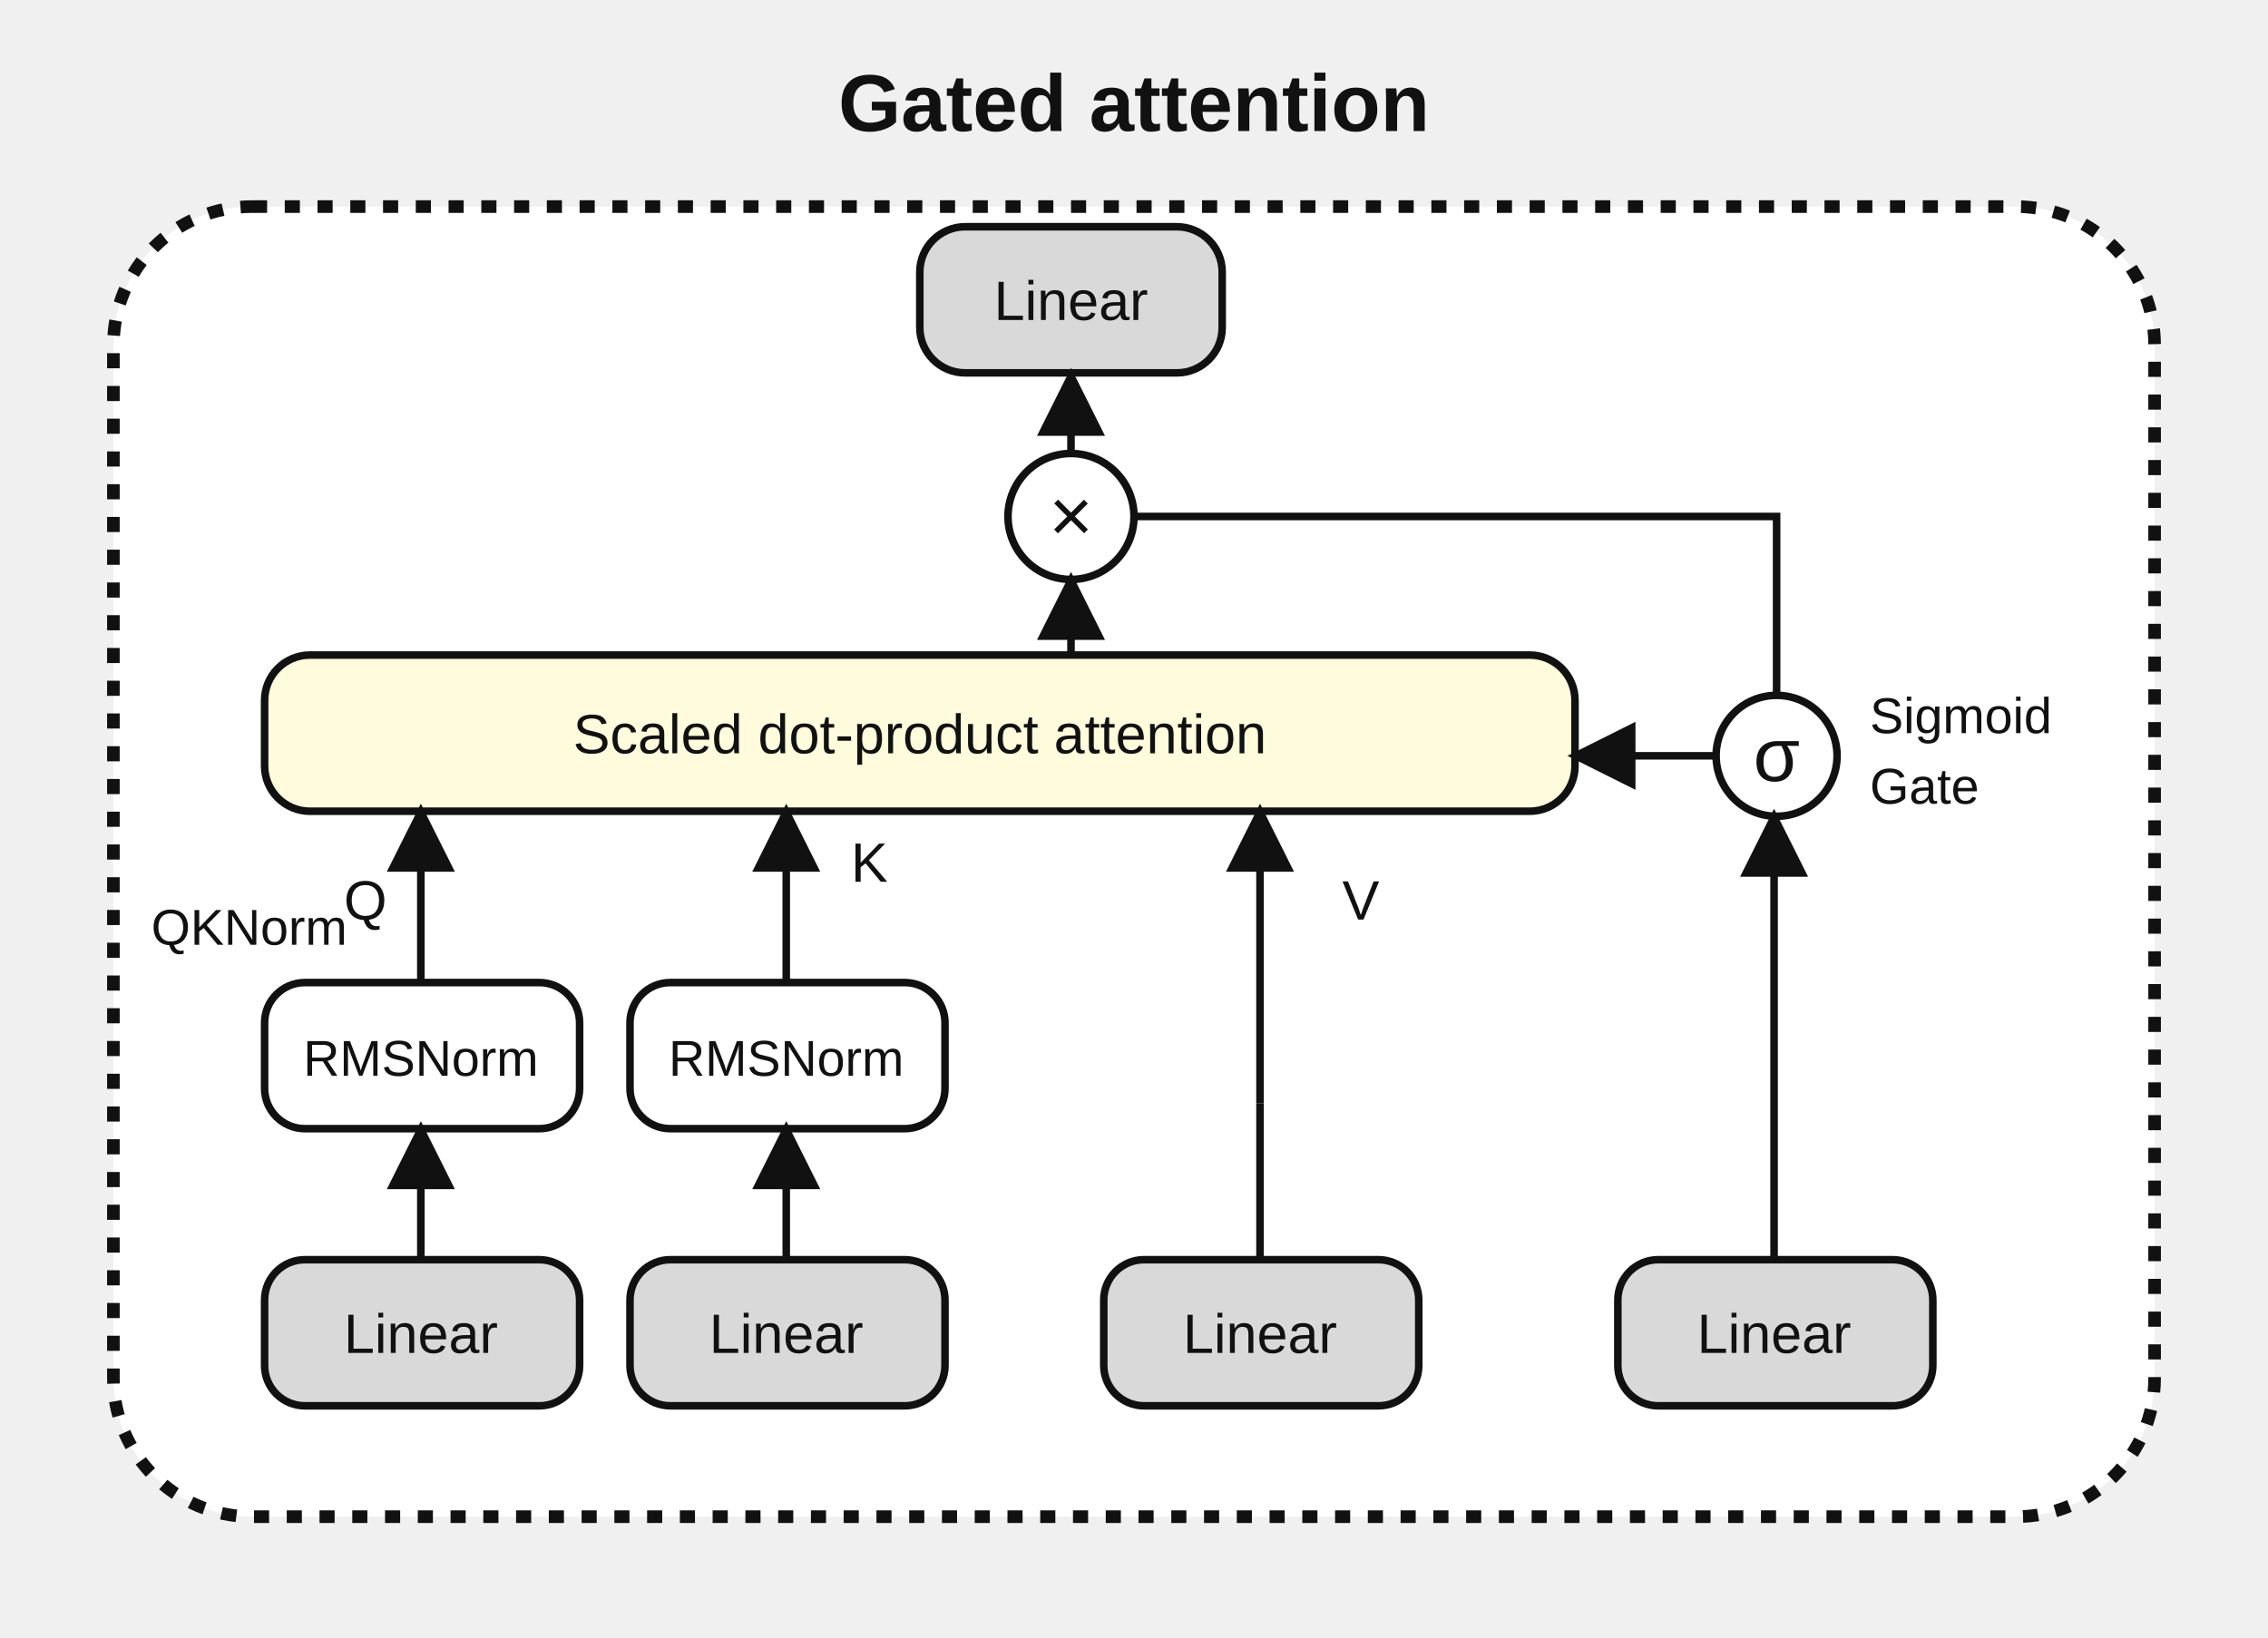
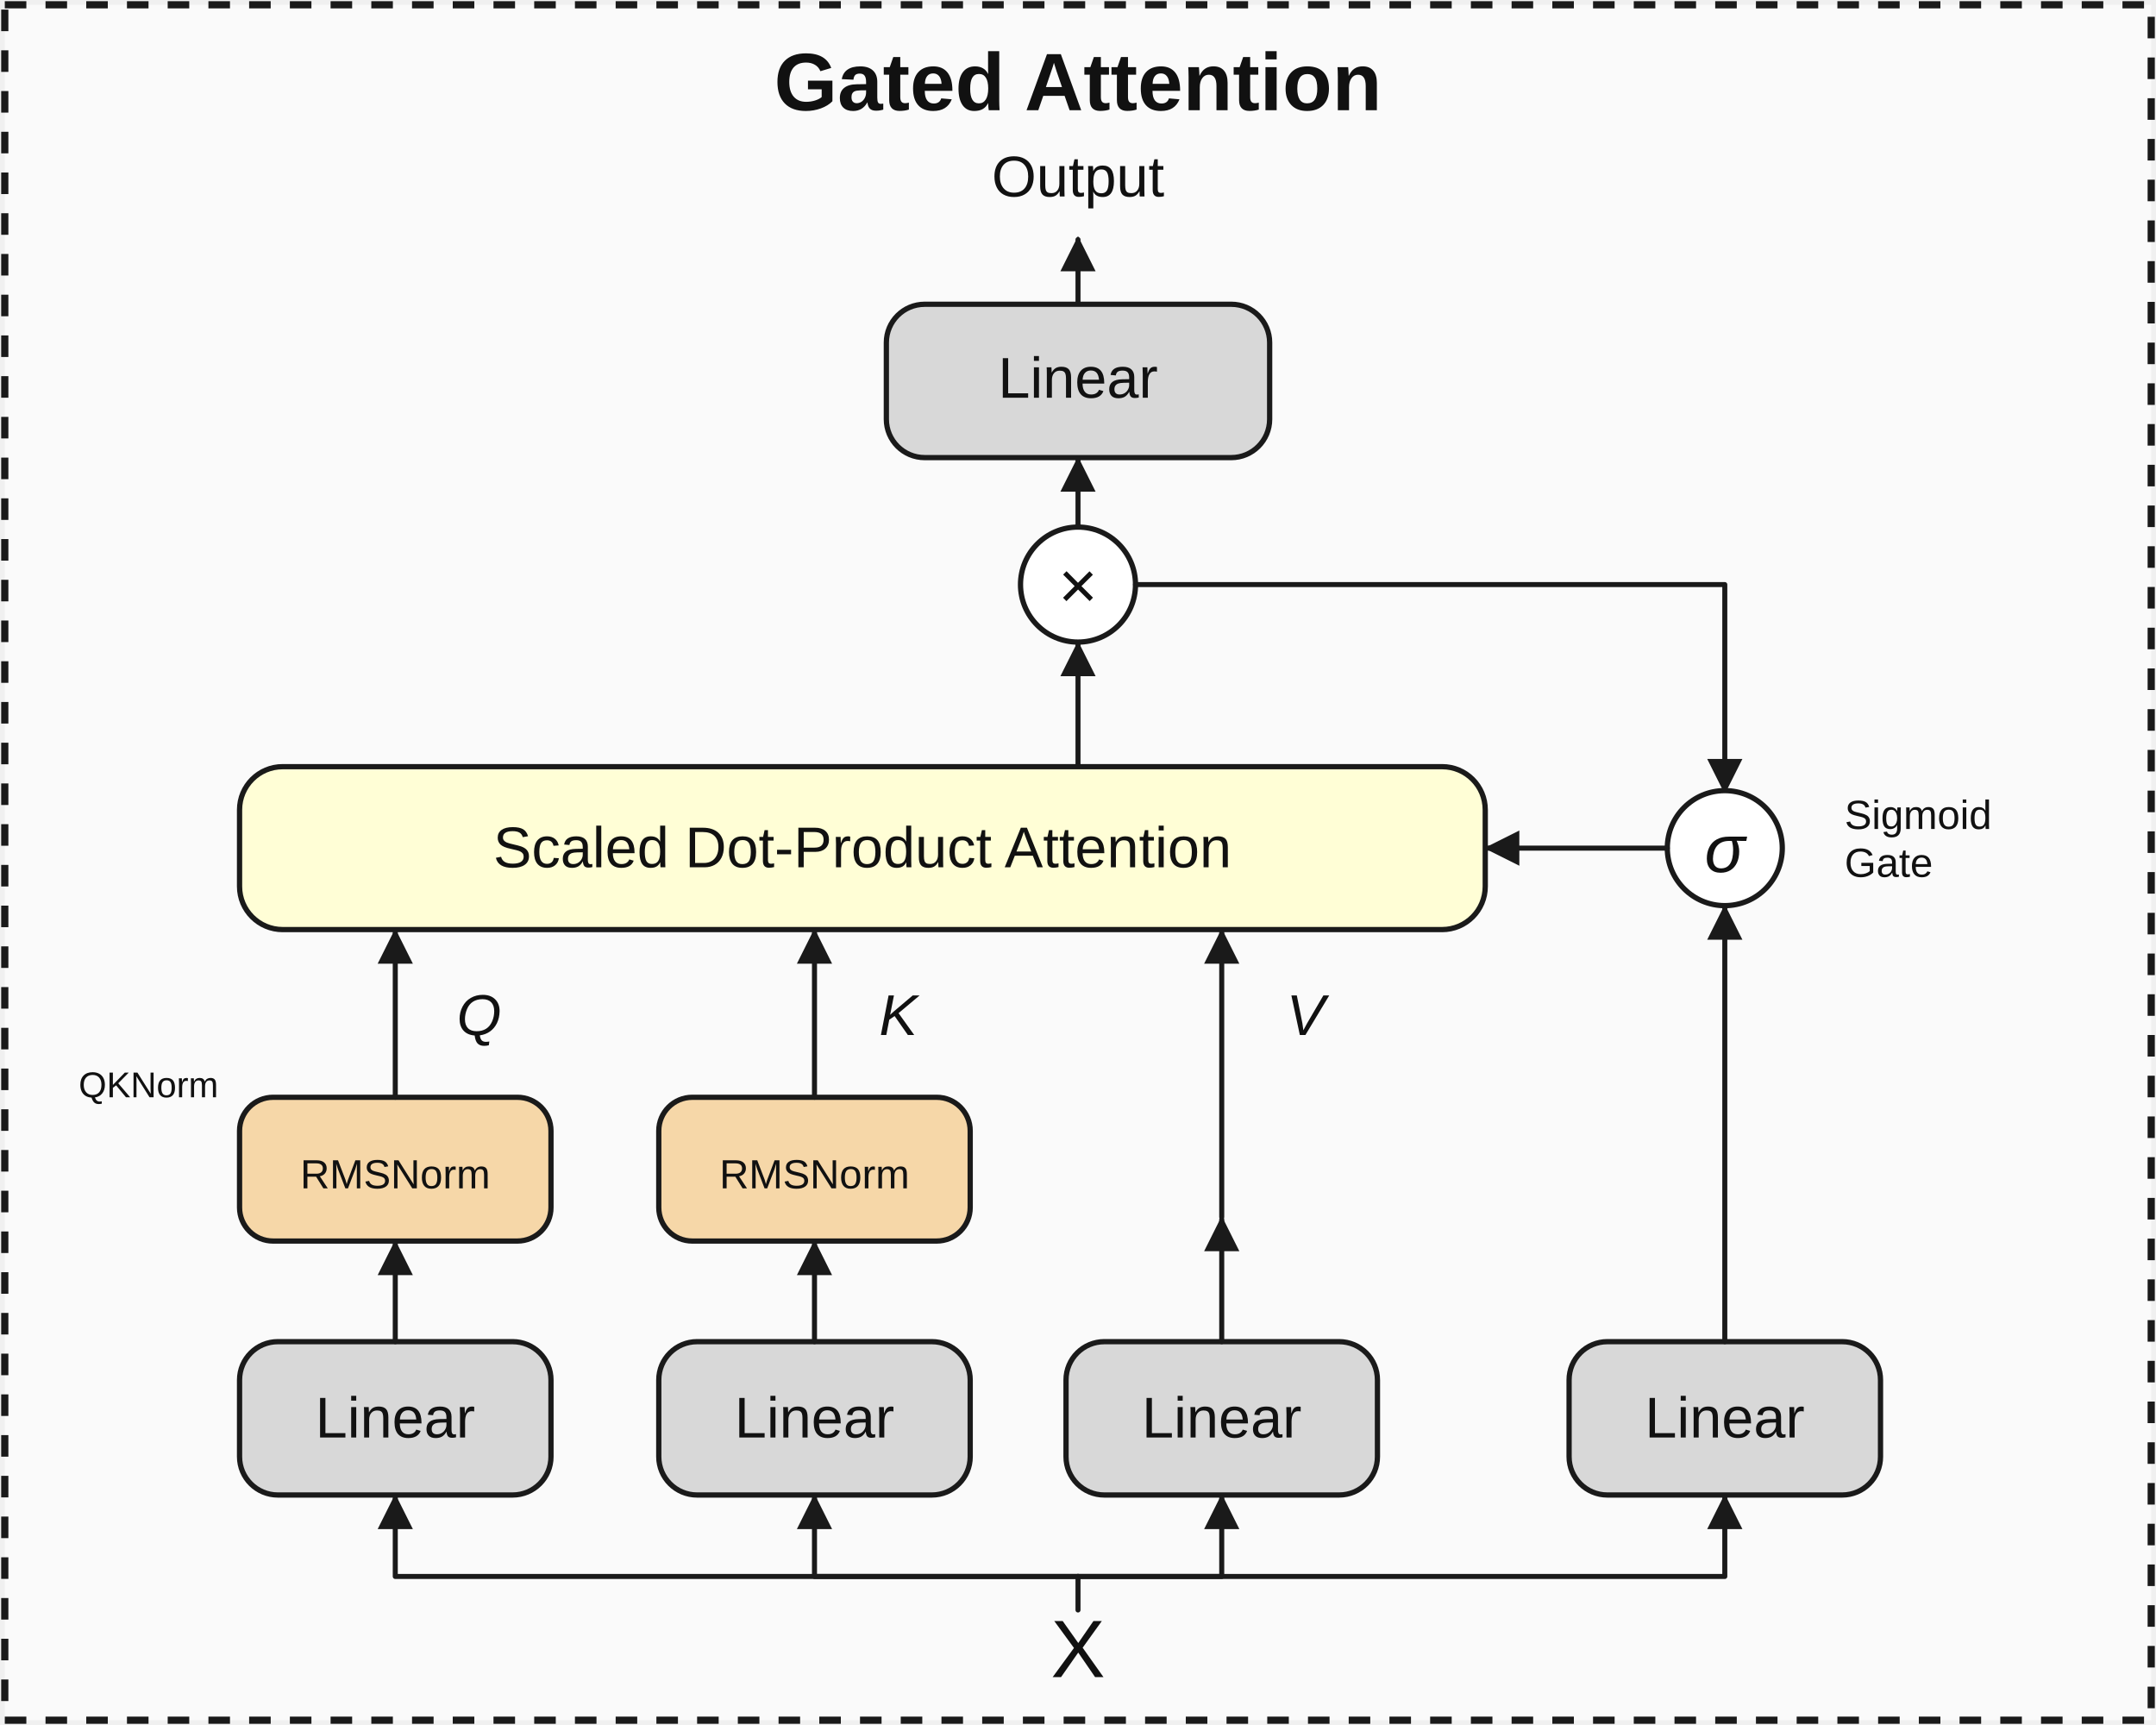
- <svg xmlns="http://www.w3.org/2000/svg" width="900" height="650" viewBox="0 0 900 650" role="img" aria-labelledby="title desc" style="font-family:Arial, Helvetica, sans-serif">
+ <svg xmlns="http://www.w3.org/2000/svg" width="900" height="720" viewBox="0 0 900 720" style="font-family:Arial, Helvetica, sans-serif">
  <circle data-anchor="origin" cx="0" cy="0" r="0" opacity="0" />
-   <circle data-anchor="input" cx="450" cy="650" r="0" opacity="0" />
+   <circle data-anchor="input" cx="450" cy="720" r="0" opacity="0" />
  <circle data-anchor="output" cx="450" cy="0" r="0" opacity="0" />
-   <style>.panel{fill:#fff;stroke:#111;stroke-width:5;stroke-dasharray:6 7}.module{fill:#d9d9d9;stroke:#111;stroke-width:3}.norm{fill:#fff;stroke:#111;stroke-width:3}.attention{fill:#fffbdc;stroke:#111;stroke-width:3}.flow{fill:none;stroke:#111;stroke-width:3;marker-end:url(#arrow)}.wire{fill:none;stroke:#111;stroke-width:3}.title{font:700 32px Arial,Helvetica,sans-serif;fill:#111}.label{font:500 22px Arial,Helvetica,sans-serif;fill:#111}.small{font:500 20px Arial,Helvetica,sans-serif;fill:#111}.symbol{font:500 30px Arial,Helvetica,sans-serif;fill:#111}</style>
  <defs>
-     <marker id="arrow" markerWidth="9" markerHeight="9" refX="8" refY="4.5" orient="auto">
-       <path d="M0 0 L9 4.5 L0 9z" fill="#111" />
+     <marker id="arrow" viewBox="0 0 10 10" refX="9" refY="5" markerWidth="7" markerHeight="7" orient="auto-start-reverse">
+       <path d="M 0 0 L 10 5 L 0 10 z" fill="#1a1a1a" />
    </marker>
+     <style>
+       .sans { font-family: Arial, Helvetica, sans-serif; fill:#111; }
+       .math { font-family: Arial, Helvetica, sans-serif; font-style: italic; fill:#111; }
+       .title { font-size: 34px; font-weight: 700; }
+       .label { font-size: 24px; }
+       .small { font-size: 17px; }
+       .tiny { font-size: 15px; }
+       .box { stroke:#1a1a1a; stroke-width:2.2; }
+       .gray { fill:#d8d8d8; }
+       .pink { fill:#f7938f; }
+       .yellow { fill:#fffed6; }
+       .latent { fill:#f6d7a8; }
+       .wire { fill:none; stroke:#1a1a1a; stroke-width:2.1; marker-end:url(#arrow); stroke-linecap:round; stroke-linejoin:round; }
+       .wire-noarrow { fill:none; stroke:#1a1a1a; stroke-width:2.1; stroke-linecap:round; stroke-linejoin:round; }
+     </style>
  </defs>
-   <rect width="900" height="650" fill="none" />
-   <text x="450" y="52" text-anchor="middle" class="title">Gated attention</text>
-   <rect class="panel" x="45" y="82" width="810" height="520" rx="55" />
-   <rect class="module" x="365" y="90" width="120" height="58" rx="18" />
-   <text x="425" y="127" text-anchor="middle" class="label">Linear</text>
-   <circle cx="425" cy="205" r="25" fill="#fff" stroke="#111" stroke-width="3" />
-   <text x="425" y="215" text-anchor="middle" class="symbol">×</text>
-   <path class="flow" d="M425 180 V149" />
-   <rect class="attention" x="105" y="260" width="520" height="62" rx="18" />
-   <text x="365" y="299" text-anchor="middle" class="label">Scaled dot-product attention</text>
-   <path class="flow" d="M425 260 V230" />
-   <circle cx="705" cy="300" r="24" fill="#fff" stroke="#111" stroke-width="3" />
-   <text x="705" y="310" text-anchor="middle" class="symbol">σ</text>
-   <text x="742" y="291" class="small">Sigmoid</text>
-   <text x="742" y="319" class="small">Gate</text>
-   <path class="wire" d="M450 205 H705 V276" />
-   <path class="flow" d="M681 300 H625" />
-   <text x="145" y="365" text-anchor="middle" class="label">Q</text>
-   <text x="345" y="350" text-anchor="middle" class="label">K</text>
-   <text x="540" y="365" text-anchor="middle" class="label">V</text>
-   <path class="flow" d="M167 390 V322" />
-   <path class="flow" d="M312 390 V322" />
-   <path class="flow" d="M500 438 V322" />
-   <text x="60" y="375" class="small">QKNorm</text>
-   <rect class="norm" x="105" y="390" width="125" height="58" rx="16" />
-   <text x="167" y="427" text-anchor="middle" class="small">RMSNorm</text>
-   <rect class="norm" x="250" y="390" width="125" height="58" rx="16" />
-   <text x="312" y="427" text-anchor="middle" class="small">RMSNorm</text>
-   <rect class="module" x="105" y="500" width="125" height="58" rx="16" />
-   <text x="167" y="537" text-anchor="middle" class="label">Linear</text>
-   <rect class="module" x="250" y="500" width="125" height="58" rx="16" />
-   <text x="312" y="537" text-anchor="middle" class="label">Linear</text>
-   <rect class="module" x="438" y="500" width="125" height="58" rx="16" />
-   <text x="500" y="537" text-anchor="middle" class="label">Linear</text>
-   <rect class="module" x="642" y="500" width="125" height="58" rx="16" />
-   <text x="704" y="537" text-anchor="middle" class="label">Linear</text>
-   <path class="flow" d="M167 500 V448" />
-   <path class="flow" d="M312 500 V448" />
-   <path class="wire" d="M500 500 V438" />
-   <path class="flow" d="M704 500 V324" />
+   <rect x="2" y="2" width="896" height="716" fill="#fafafa" stroke="#1a1a1a" stroke-width="3" stroke-dasharray="9 8" />
+   <text x="450" y="46" text-anchor="middle" class="sans title">Gated Attention</text>
+   <text x="450" y="82" text-anchor="middle" class="sans label">Output</text>
+   <path d="M450 126 L450 100" class="wire" />
+   <rect x="370" y="127" width="160" height="64" rx="16" class="box gray" />
+   <text x="450" y="166" text-anchor="middle" class="sans label">Linear</text>
+   <path d="M450 220 L450 192" class="wire" />
+   <circle cx="450" cy="244" r="24" class="box" fill="white" />
+   <text x="450" y="254" text-anchor="middle" class="sans" style="font-size:28px;">×</text>
+   <path d="M450 320 L450 269" class="wire" />
+   <path d="M474 244 L720 244 L720 330" class="wire" />
+   <circle cx="720" cy="354" r="24" class="box" fill="white" />
+   <text x="720" y="364" text-anchor="middle" class="math" style="font-size:28px;">σ</text>
+   <text x="770" y="346" text-anchor="start" class="sans small">Sigmoid</text>
+   <text x="770" y="366" text-anchor="start" class="sans small">Gate</text>
+   <path d="M696 354 L621 354" class="wire" />
+   <rect x="100" y="320" width="520" height="68" rx="18" class="box yellow" />
+   <text x="360" y="362" text-anchor="middle" class="sans label">Scaled Dot-Product Attention</text>
+   <text x="200" y="432" text-anchor="middle" class="math label">Q</text>
+   <text x="375" y="432" text-anchor="middle" class="math label">K</text>
+   <text x="545" y="432" text-anchor="middle" class="math label">V</text>
+   <text x="62" y="458" text-anchor="middle" class="sans tiny">QKNorm</text>
+   <rect x="100" y="458" width="130" height="60" rx="14" class="box latent" />
+   <text x="165" y="496" text-anchor="middle" class="sans small">RMSNorm</text>
+   <path d="M165 458 L165 389" class="wire" />
+   <rect x="275" y="458" width="130" height="60" rx="14" class="box latent" />
+   <text x="340" y="496" text-anchor="middle" class="sans small">RMSNorm</text>
+   <path d="M340 458 L340 389" class="wire" />
+   <path d="M510 508 L510 389" class="wire" />
+   <rect x="100" y="560" width="130" height="64" rx="16" class="box gray" />
+   <text x="165" y="600" text-anchor="middle" class="sans label">Linear</text>
+   <path d="M165 560 L165 519" class="wire" />
+   <rect x="275" y="560" width="130" height="64" rx="16" class="box gray" />
+   <text x="340" y="600" text-anchor="middle" class="sans label">Linear</text>
+   <path d="M340 560 L340 519" class="wire" />
+   <rect x="445" y="560" width="130" height="64" rx="16" class="box gray" />
+   <text x="510" y="600" text-anchor="middle" class="sans label">Linear</text>
+   <path d="M510 560 L510 509" class="wire" />
+   <rect x="655" y="560" width="130" height="64" rx="16" class="box gray" />
+   <text x="720" y="600" text-anchor="middle" class="sans label">Linear</text>
+   <path d="M720 560 L720 379" class="wire" />
+   <text x="450" y="700" text-anchor="middle" class="sans" style="font-size:34px;">X</text>
+   <path d="M450 672 L450 658" class="wire-noarrow" />
+   <path d="M450 658 L165 658 L165 625" class="wire" />
+   <path d="M450 658 L340 658 L340 625" class="wire" />
+   <path d="M450 658 L510 658 L510 625" class="wire" />
+   <path d="M450 658 L720 658 L720 625" class="wire" />
</svg>
